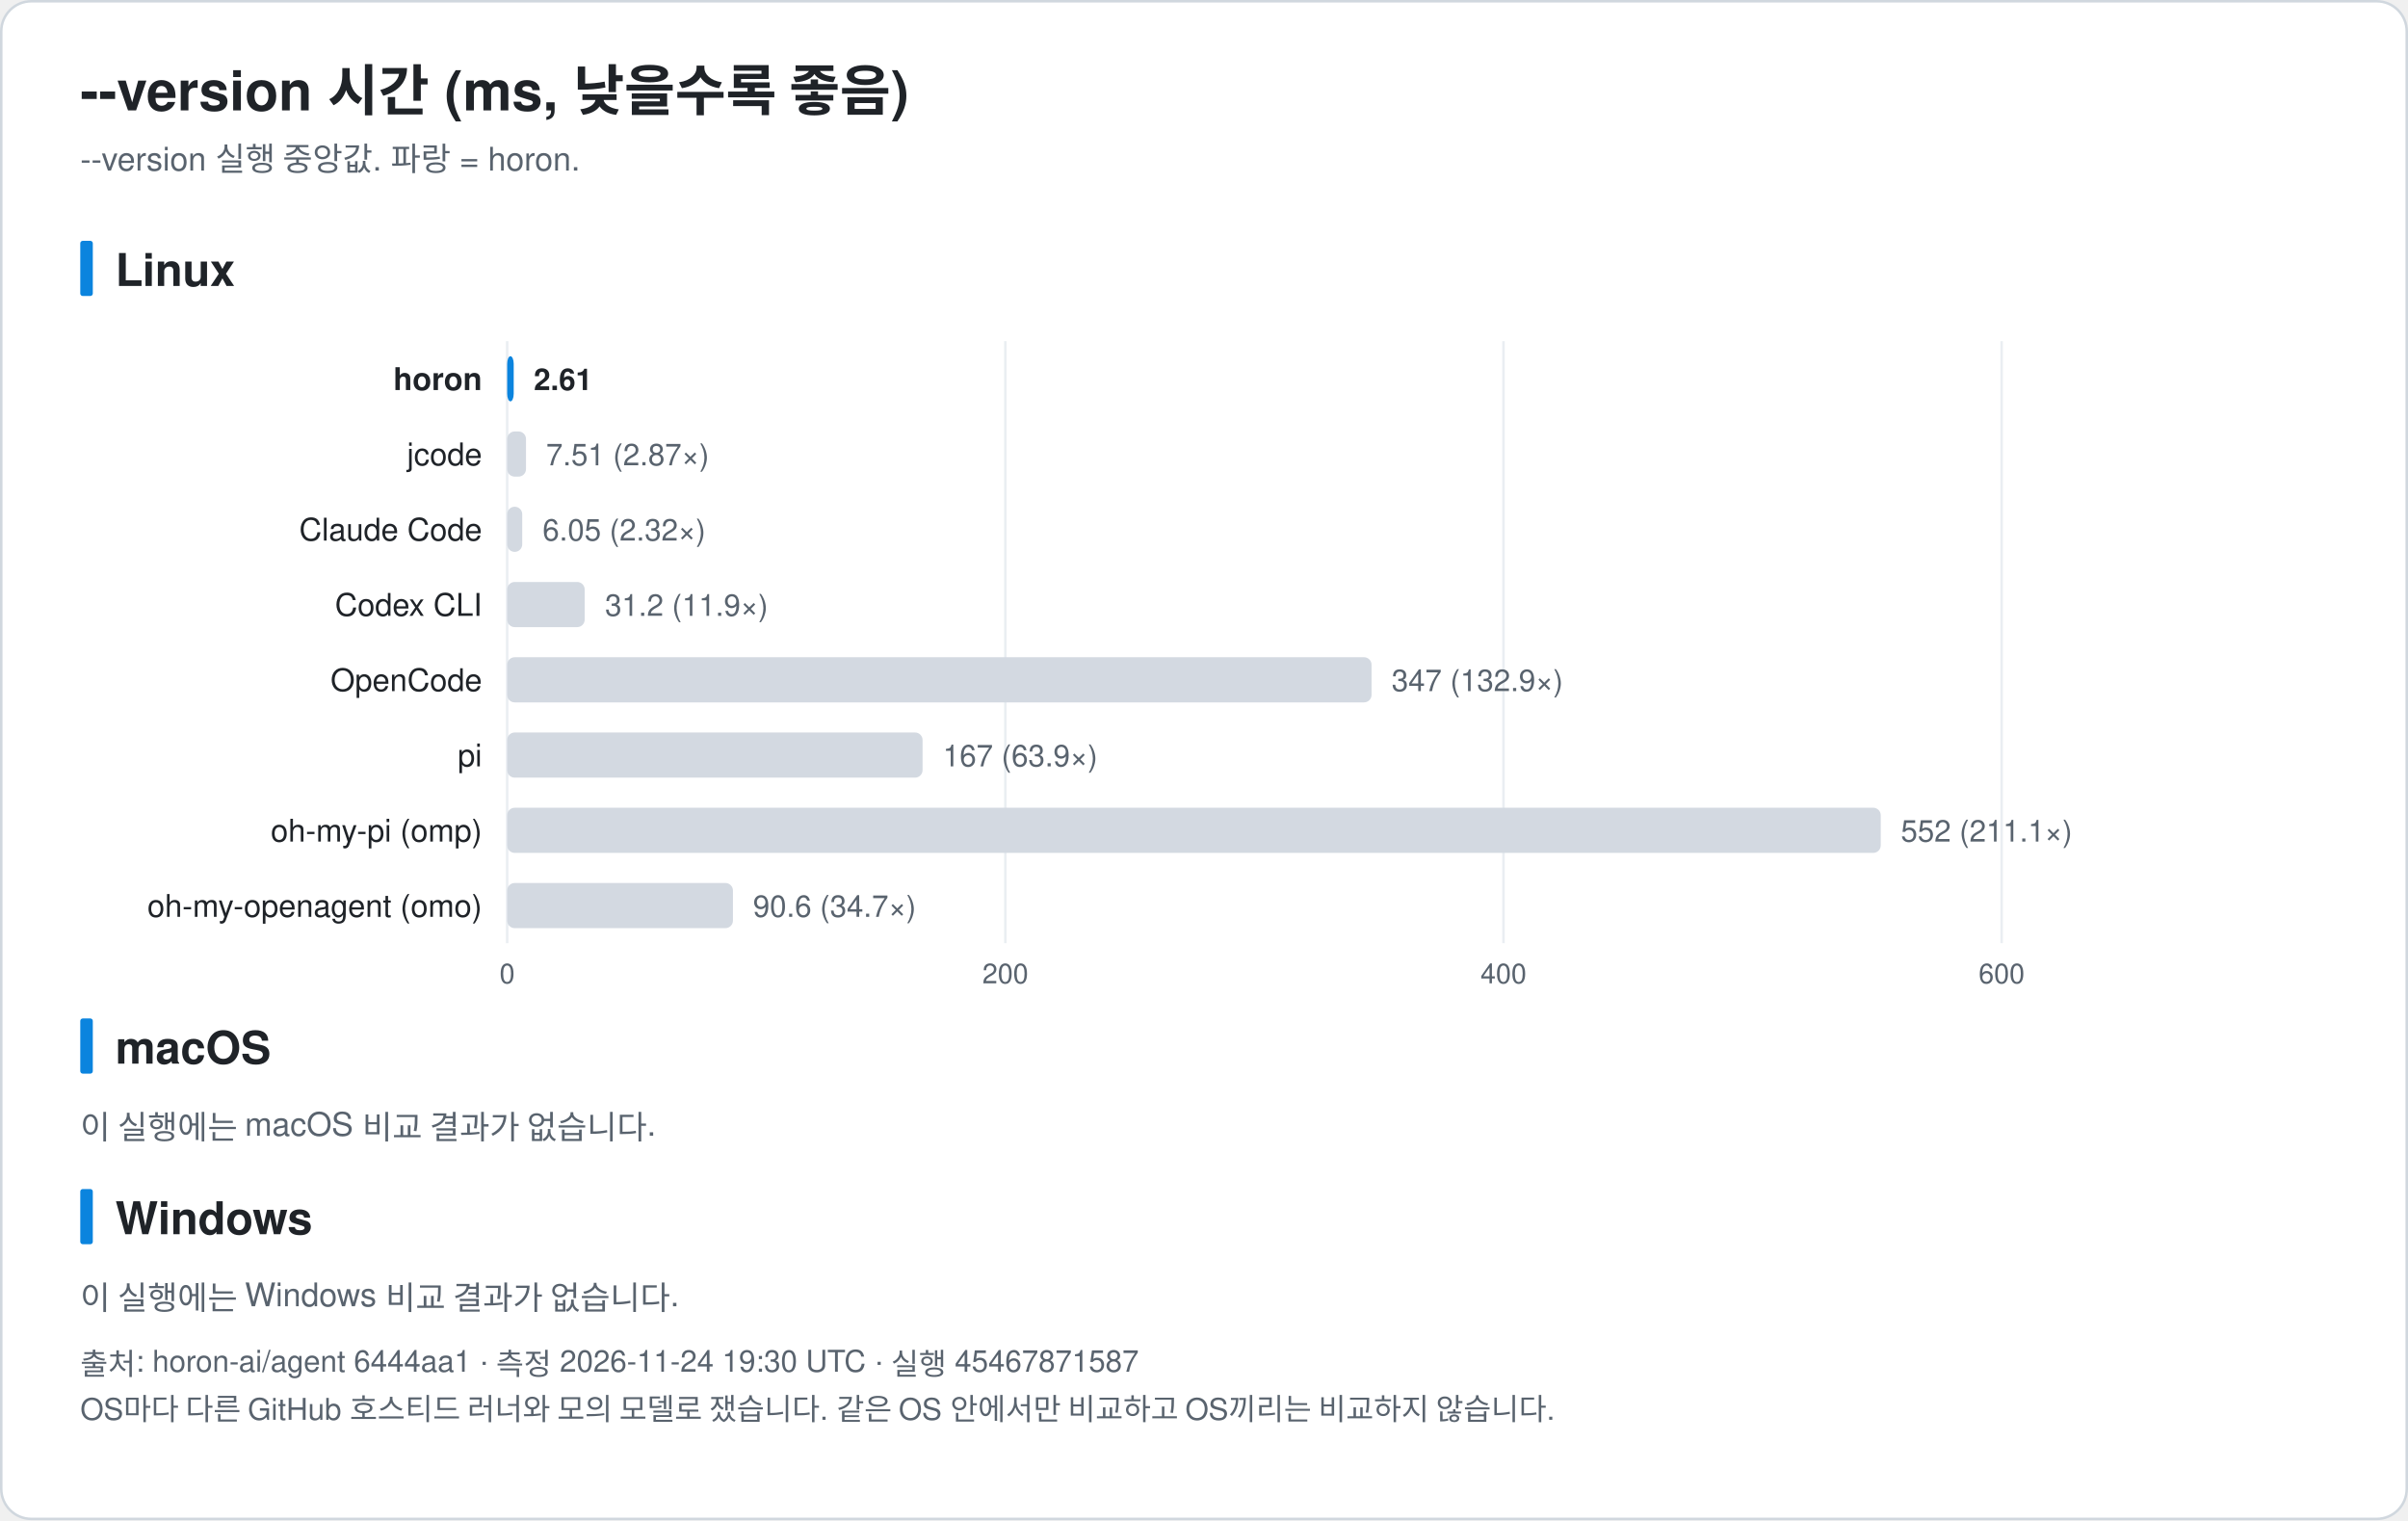
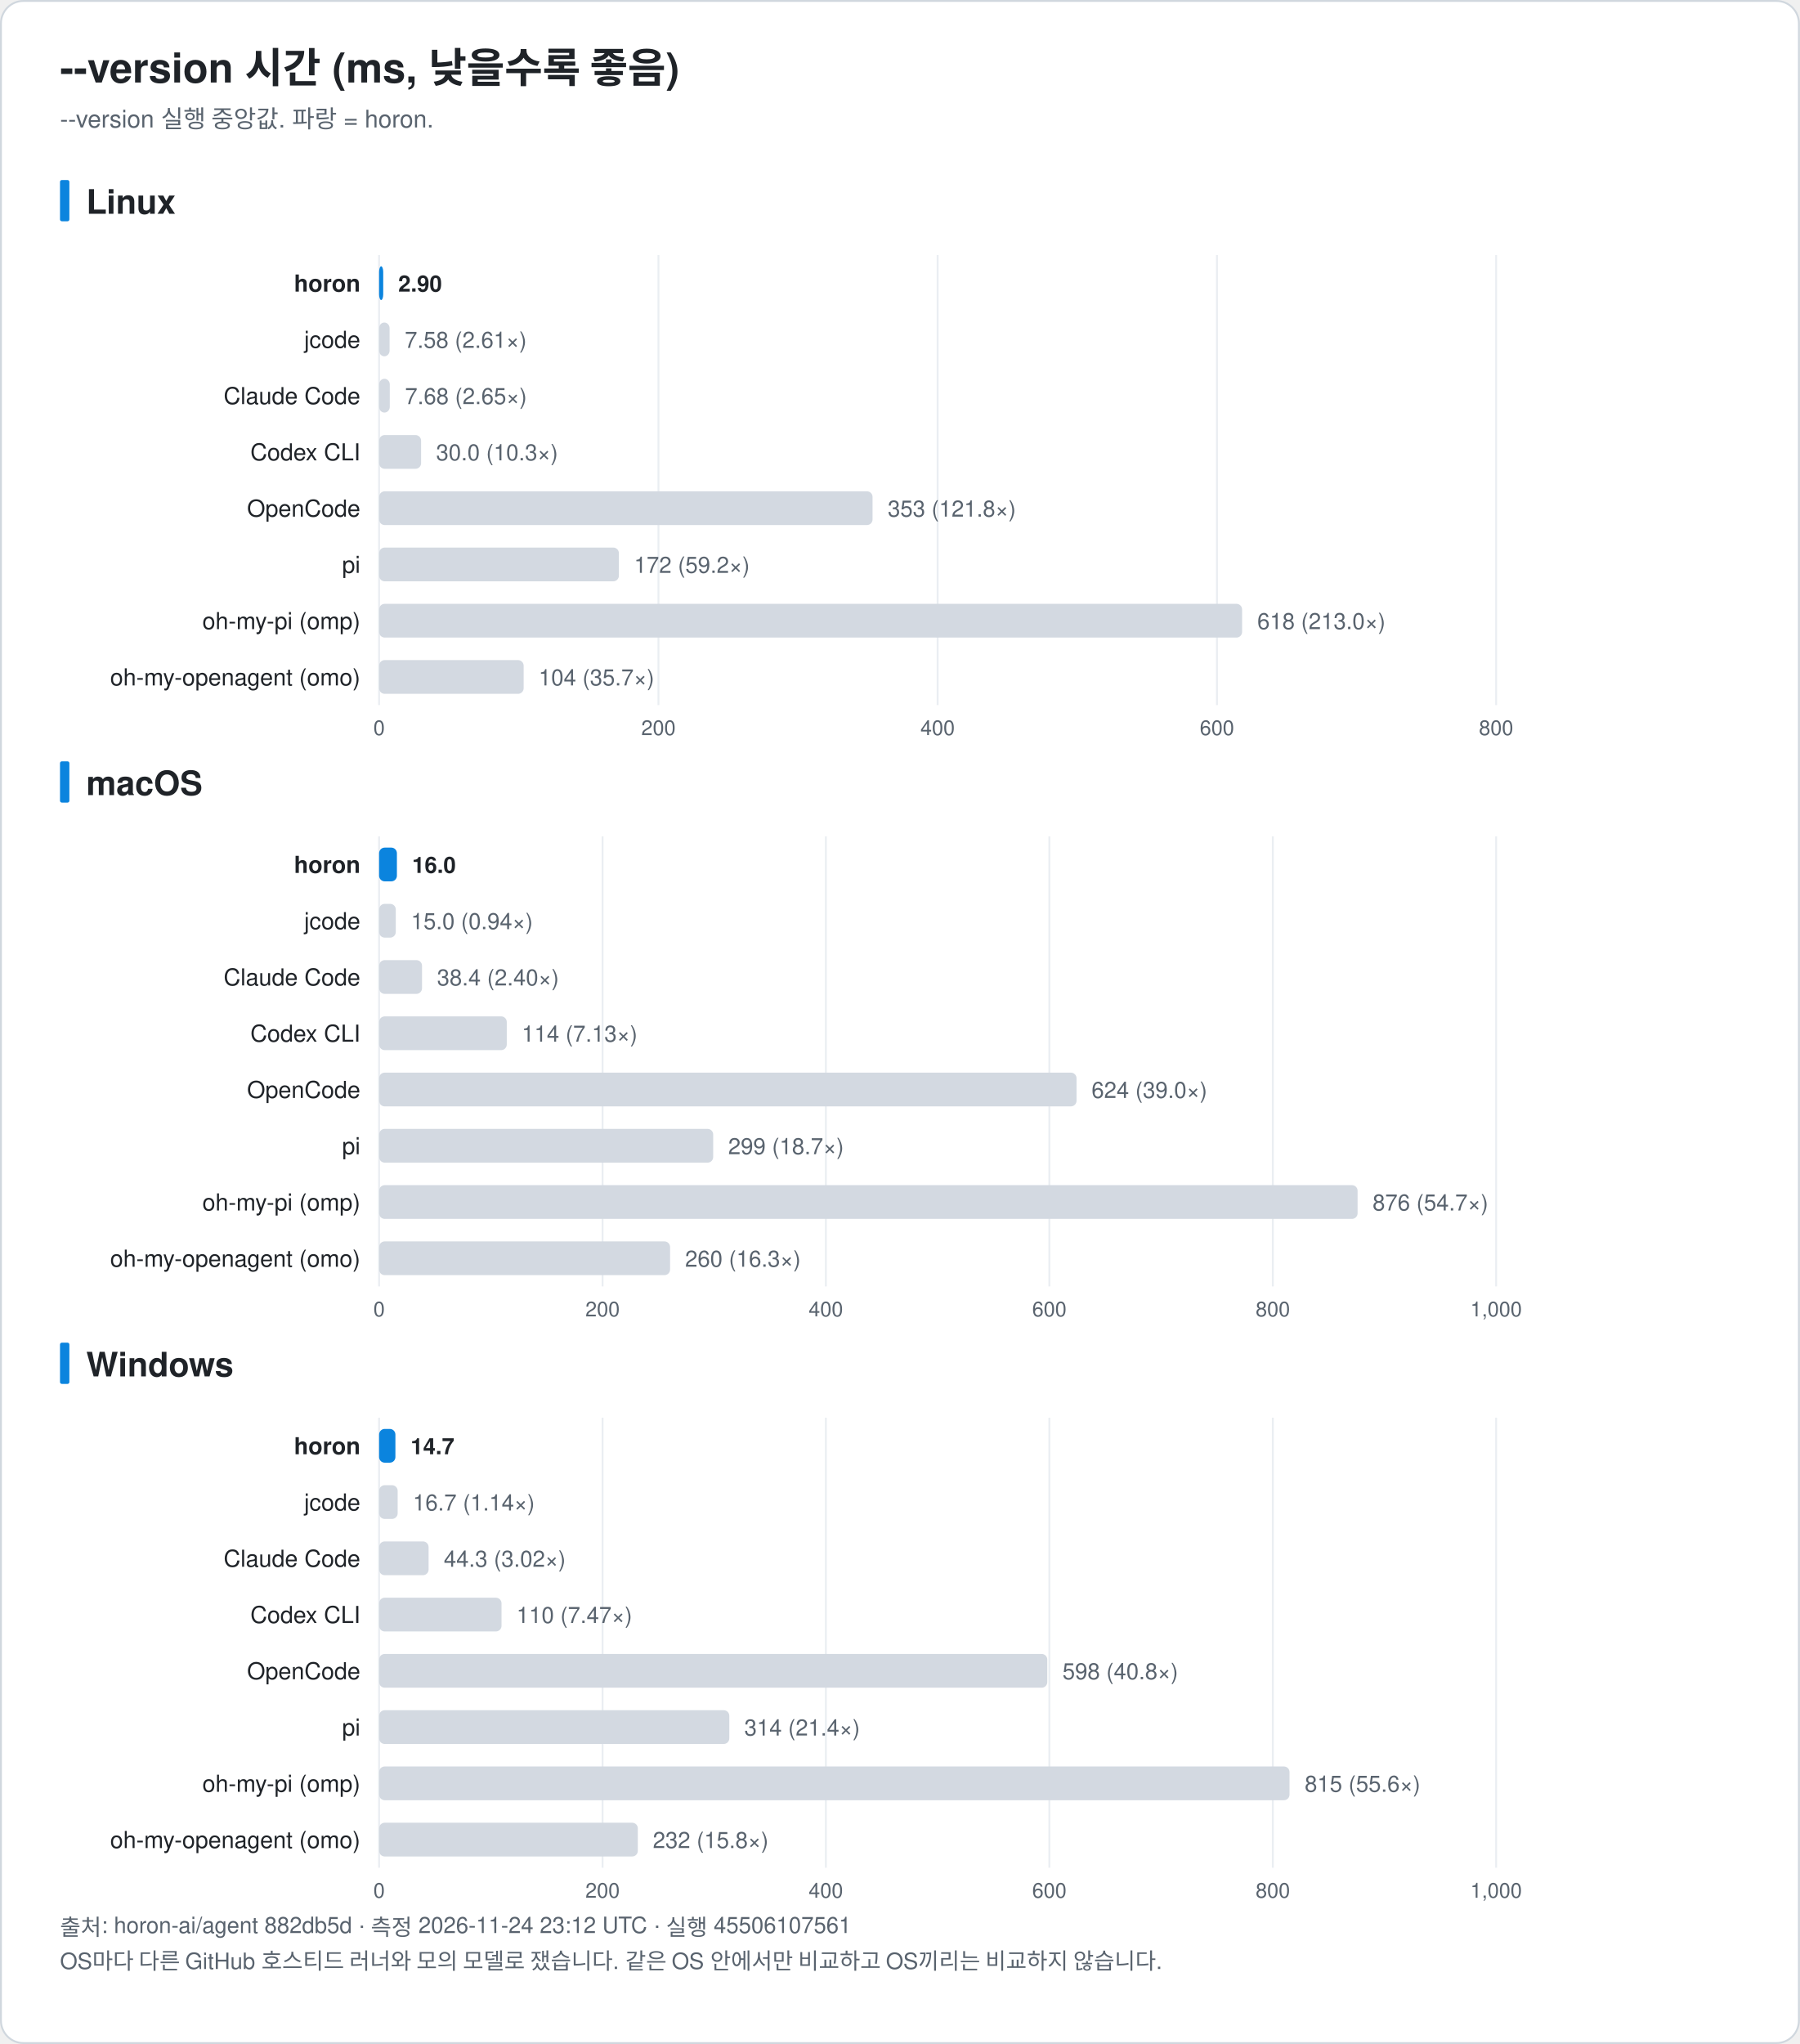
- <svg xmlns="http://www.w3.org/2000/svg" width="960" height="606" viewBox="0 0 960 606" font-family="-apple-system, BlinkMacSystemFont, 'Segoe UI', 'Noto Sans KR', 'Apple SD Gothic Neo', Helvetica, Arial, sans-serif" role="img">
-   <rect x="0.5" y="0.5" width="959" height="605" rx="12" fill="#ffffff" stroke="#d0d7de" />
+ <svg xmlns="http://www.w3.org/2000/svg" width="960" height="1090" viewBox="0 0 960 1090" font-family="-apple-system, BlinkMacSystemFont, 'Segoe UI', 'Noto Sans KR', 'Apple SD Gothic Neo', Helvetica, Arial, sans-serif" role="img">
+   <rect x="0.5" y="0.5" width="959" height="1089" rx="12" fill="#ffffff" stroke="#d0d7de" />
  <text x="32.0" y="44.0" font-size="22" fill="#1f2328" text-anchor="start" font-weight="bold">--version 시간 (ms, 낮을수록 좋음)</text>
  <text x="32.0" y="68.0" font-size="13" fill="#59636e" text-anchor="start" font-weight="normal">--version 실행 중앙값. 파랑 = horon.</text>
  <rect x="32" y="96.0" width="5" height="22" rx="1" fill="#0b84de" />
  <text x="46.0" y="114.0" font-size="18" fill="#1f2328" text-anchor="start" font-weight="bold">Linux</text>
  <line x1="202.2" y1="136.0" x2="202.2" y2="376.0" stroke="#eaeef2" />
  <text x="202.2" y="392.0" font-size="11" fill="#59636e" text-anchor="middle" font-weight="normal">0</text>
-   <line x1="400.8" y1="136.0" x2="400.8" y2="376.0" stroke="#eaeef2" />
-   <text x="400.8" y="392.0" font-size="11" fill="#59636e" text-anchor="middle" font-weight="normal">200</text>
-   <line x1="599.4" y1="136.0" x2="599.4" y2="376.0" stroke="#eaeef2" />
-   <text x="599.4" y="392.0" font-size="11" fill="#59636e" text-anchor="middle" font-weight="normal">400</text>
+   <line x1="351.2" y1="136.0" x2="351.2" y2="376.0" stroke="#eaeef2" />
+   <text x="351.2" y="392.0" font-size="11" fill="#59636e" text-anchor="middle" font-weight="normal">200</text>
+   <line x1="500.1" y1="136.0" x2="500.1" y2="376.0" stroke="#eaeef2" />
+   <text x="500.1" y="392.0" font-size="11" fill="#59636e" text-anchor="middle" font-weight="normal">400</text>
+   <line x1="649.1" y1="136.0" x2="649.1" y2="376.0" stroke="#eaeef2" />
+   <text x="649.1" y="392.0" font-size="11" fill="#59636e" text-anchor="middle" font-weight="normal">600</text>
  <line x1="798.0" y1="136.0" x2="798.0" y2="376.0" stroke="#eaeef2" />
-   <text x="798.0" y="392.0" font-size="11" fill="#59636e" text-anchor="middle" font-weight="normal">600</text>
+   <text x="798.0" y="392.0" font-size="11" fill="#59636e" text-anchor="middle" font-weight="normal">800</text>
  <text x="192.2" y="155.5" font-size="12.5" fill="#1f2328" text-anchor="end" font-weight="bold">horon</text>
-   <rect x="202.2" y="142.0" width="2.6" height="18" rx="3" fill="#0b84de" />
-   <text x="212.8" y="155.5" font-size="12" fill="#1f2328" text-anchor="start" font-weight="bold">2.61</text>
+   <rect x="202.2" y="142.0" width="2.2" height="18" rx="3" fill="#0b84de" />
+   <text x="212.4" y="155.5" font-size="12" fill="#1f2328" text-anchor="start" font-weight="bold">2.90</text>
  <text x="192.2" y="185.5" font-size="12.5" fill="#1f2328" text-anchor="end" font-weight="normal">jcode</text>
-   <rect x="202.2" y="172.0" width="7.5" height="18" rx="3" fill="#d3d9e1" />
-   <text x="217.7" y="185.5" font-size="12" fill="#59636e" text-anchor="start" font-weight="normal">7.51 (2.87×)</text>
+   <rect x="202.2" y="172.0" width="5.6" height="18" rx="3" fill="#d3d9e1" />
+   <text x="215.9" y="185.5" font-size="12" fill="#59636e" text-anchor="start" font-weight="normal">7.58 (2.61×)</text>
  <text x="192.2" y="215.5" font-size="12.5" fill="#1f2328" text-anchor="end" font-weight="normal">Claude Code</text>
-   <rect x="202.2" y="202.0" width="6.0" height="18" rx="3" fill="#d3d9e1" />
-   <text x="216.3" y="215.5" font-size="12" fill="#59636e" text-anchor="start" font-weight="normal">6.05 (2.32×)</text>
+   <rect x="202.2" y="202.0" width="5.7" height="18" rx="3" fill="#d3d9e1" />
+   <text x="216.0" y="215.5" font-size="12" fill="#59636e" text-anchor="start" font-weight="normal">7.68 (2.65×)</text>
  <text x="192.2" y="245.5" font-size="12.5" fill="#1f2328" text-anchor="end" font-weight="normal">Codex CLI</text>
-   <rect x="202.2" y="232.0" width="30.9" height="18" rx="3" fill="#d3d9e1" />
-   <text x="241.2" y="245.5" font-size="12" fill="#59636e" text-anchor="start" font-weight="normal">31.2 (11.9×)</text>
+   <rect x="202.2" y="232.0" width="22.4" height="18" rx="3" fill="#d3d9e1" />
+   <text x="232.6" y="245.5" font-size="12" fill="#59636e" text-anchor="start" font-weight="normal">30.0 (10.3×)</text>
  <text x="192.2" y="275.5" font-size="12.5" fill="#1f2328" text-anchor="end" font-weight="normal">OpenCode</text>
-   <rect x="202.2" y="262.0" width="344.6" height="18" rx="3" fill="#d3d9e1" />
-   <text x="554.8" y="275.5" font-size="12" fill="#59636e" text-anchor="start" font-weight="normal">347 (132.9×)</text>
+   <rect x="202.2" y="262.0" width="263.2" height="18" rx="3" fill="#d3d9e1" />
+   <text x="473.5" y="275.5" font-size="12" fill="#59636e" text-anchor="start" font-weight="normal">353 (121.8×)</text>
  <text x="192.2" y="305.5" font-size="12.5" fill="#1f2328" text-anchor="end" font-weight="normal">pi</text>
-   <rect x="202.2" y="292.0" width="165.6" height="18" rx="3" fill="#d3d9e1" />
-   <text x="375.9" y="305.5" font-size="12" fill="#59636e" text-anchor="start" font-weight="normal">167 (63.9×)</text>
+   <rect x="202.2" y="292.0" width="127.9" height="18" rx="3" fill="#d3d9e1" />
+   <text x="338.2" y="305.5" font-size="12" fill="#59636e" text-anchor="start" font-weight="normal">172 (59.2×)</text>
  <text x="192.2" y="335.5" font-size="12.5" fill="#1f2328" text-anchor="end" font-weight="normal">oh-my-pi (omp)</text>
-   <rect x="202.2" y="322.0" width="547.6" height="18" rx="3" fill="#d3d9e1" />
-   <text x="757.8" y="335.5" font-size="12" fill="#59636e" text-anchor="start" font-weight="normal">552 (211.1×)</text>
+   <rect x="202.2" y="322.0" width="460.3" height="18" rx="3" fill="#d3d9e1" />
+   <text x="670.6" y="335.5" font-size="12" fill="#59636e" text-anchor="start" font-weight="normal">618 (213.0×)</text>
  <text x="192.2" y="365.5" font-size="12.5" fill="#1f2328" text-anchor="end" font-weight="normal">oh-my-openagent (omo)</text>
-   <rect x="202.2" y="352.0" width="90.0" height="18" rx="3" fill="#d3d9e1" />
-   <text x="300.2" y="365.5" font-size="12" fill="#59636e" text-anchor="start" font-weight="normal">90.6 (34.7×)</text>
+   <rect x="202.2" y="352.0" width="77.1" height="18" rx="3" fill="#d3d9e1" />
+   <text x="287.3" y="365.5" font-size="12" fill="#59636e" text-anchor="start" font-weight="normal">104 (35.7×)</text>
  <rect x="32" y="406.0" width="5" height="22" rx="1" fill="#0b84de" />
  <text x="46.0" y="424.0" font-size="18" fill="#1f2328" text-anchor="start" font-weight="bold">macOS</text>
-   <text x="32.0" y="454.0" font-size="13" fill="#59636e" text-anchor="start" font-weight="normal">이 실행에는 macOS 비교 결과가 없습니다.</text>
-   <rect x="32" y="474.0" width="5" height="22" rx="1" fill="#0b84de" />
-   <text x="46.0" y="492.0" font-size="18" fill="#1f2328" text-anchor="start" font-weight="bold">Windows</text>
-   <text x="32.0" y="522.0" font-size="13" fill="#59636e" text-anchor="start" font-weight="normal">이 실행에는 Windows 비교 결과가 없습니다.</text>
-   <text x="32.0" y="548.0" font-size="12" fill="#59636e" text-anchor="start" font-weight="normal">출처: horon-ai/agent 6444aa1 · 측정 2026-11-24 19:30 UTC · 실행 45467871587</text>
-   <text x="32.0" y="566.0" font-size="12" fill="#59636e" text-anchor="start" font-weight="normal">OS마다 다른 GitHub 호스티드 러너와 모의 모델로 쟀습니다. 같은 OS 안에서만 비교하고 OS끼리는 비교하지 않습니다.</text>
+   <line x1="202.2" y1="446.0" x2="202.2" y2="686.0" stroke="#eaeef2" />
+   <text x="202.2" y="702.0" font-size="11" fill="#59636e" text-anchor="middle" font-weight="normal">0</text>
+   <line x1="321.4" y1="446.0" x2="321.4" y2="686.0" stroke="#eaeef2" />
+   <text x="321.4" y="702.0" font-size="11" fill="#59636e" text-anchor="middle" font-weight="normal">200</text>
+   <line x1="440.5" y1="446.0" x2="440.5" y2="686.0" stroke="#eaeef2" />
+   <text x="440.5" y="702.0" font-size="11" fill="#59636e" text-anchor="middle" font-weight="normal">400</text>
+   <line x1="559.7" y1="446.0" x2="559.7" y2="686.0" stroke="#eaeef2" />
+   <text x="559.7" y="702.0" font-size="11" fill="#59636e" text-anchor="middle" font-weight="normal">600</text>
+   <line x1="678.9" y1="446.0" x2="678.9" y2="686.0" stroke="#eaeef2" />
+   <text x="678.9" y="702.0" font-size="11" fill="#59636e" text-anchor="middle" font-weight="normal">800</text>
+   <line x1="798.0" y1="446.0" x2="798.0" y2="686.0" stroke="#eaeef2" />
+   <text x="798.0" y="702.0" font-size="11" fill="#59636e" text-anchor="middle" font-weight="normal">1,000</text>
+   <text x="192.2" y="465.5" font-size="12.5" fill="#1f2328" text-anchor="end" font-weight="bold">horon</text>
+   <rect x="202.2" y="452.0" width="9.5" height="18" rx="3" fill="#0b84de" />
+   <text x="219.8" y="465.5" font-size="12" fill="#1f2328" text-anchor="start" font-weight="bold">16.0</text>
+   <text x="192.2" y="495.5" font-size="12.5" fill="#1f2328" text-anchor="end" font-weight="normal">jcode</text>
+   <rect x="202.2" y="482.0" width="8.9" height="18" rx="3" fill="#d3d9e1" />
+   <text x="219.2" y="495.5" font-size="12" fill="#59636e" text-anchor="start" font-weight="normal">15.0 (0.94×)</text>
+   <text x="192.2" y="525.5" font-size="12.5" fill="#1f2328" text-anchor="end" font-weight="normal">Claude Code</text>
+   <rect x="202.2" y="512.0" width="22.9" height="18" rx="3" fill="#d3d9e1" />
+   <text x="233.1" y="525.5" font-size="12" fill="#59636e" text-anchor="start" font-weight="normal">38.4 (2.40×)</text>
+   <text x="192.2" y="555.5" font-size="12.5" fill="#1f2328" text-anchor="end" font-weight="normal">Codex CLI</text>
+   <rect x="202.2" y="542.0" width="68.1" height="18" rx="3" fill="#d3d9e1" />
+   <text x="278.3" y="555.5" font-size="12" fill="#59636e" text-anchor="start" font-weight="normal">114 (7.13×)</text>
+   <text x="192.2" y="585.5" font-size="12.5" fill="#1f2328" text-anchor="end" font-weight="normal">OpenCode</text>
+   <rect x="202.2" y="572.0" width="372.0" height="18" rx="3" fill="#d3d9e1" />
+   <text x="582.2" y="585.5" font-size="12" fill="#59636e" text-anchor="start" font-weight="normal">624 (39.0×)</text>
+   <text x="192.2" y="615.5" font-size="12.5" fill="#1f2328" text-anchor="end" font-weight="normal">pi</text>
+   <rect x="202.2" y="602.0" width="178.2" height="18" rx="3" fill="#d3d9e1" />
+   <text x="388.4" y="615.5" font-size="12" fill="#59636e" text-anchor="start" font-weight="normal">299 (18.7×)</text>
+   <text x="192.2" y="645.5" font-size="12.5" fill="#1f2328" text-anchor="end" font-weight="normal">oh-my-pi (omp)</text>
+   <rect x="202.2" y="632.0" width="521.9" height="18" rx="3" fill="#d3d9e1" />
+   <text x="732.1" y="645.5" font-size="12" fill="#59636e" text-anchor="start" font-weight="normal">876 (54.7×)</text>
+   <text x="192.2" y="675.5" font-size="12.5" fill="#1f2328" text-anchor="end" font-weight="normal">oh-my-openagent (omo)</text>
+   <rect x="202.2" y="662.0" width="155.2" height="18" rx="3" fill="#d3d9e1" />
+   <text x="365.4" y="675.5" font-size="12" fill="#59636e" text-anchor="start" font-weight="normal">260 (16.3×)</text>
+   <rect x="32" y="716.0" width="5" height="22" rx="1" fill="#0b84de" />
+   <text x="46.0" y="734.0" font-size="18" fill="#1f2328" text-anchor="start" font-weight="bold">Windows</text>
+   <line x1="202.2" y1="756.0" x2="202.2" y2="996.0" stroke="#eaeef2" />
+   <text x="202.2" y="1012.0" font-size="11" fill="#59636e" text-anchor="middle" font-weight="normal">0</text>
+   <line x1="321.4" y1="756.0" x2="321.4" y2="996.0" stroke="#eaeef2" />
+   <text x="321.4" y="1012.0" font-size="11" fill="#59636e" text-anchor="middle" font-weight="normal">200</text>
+   <line x1="440.5" y1="756.0" x2="440.5" y2="996.0" stroke="#eaeef2" />
+   <text x="440.5" y="1012.0" font-size="11" fill="#59636e" text-anchor="middle" font-weight="normal">400</text>
+   <line x1="559.7" y1="756.0" x2="559.7" y2="996.0" stroke="#eaeef2" />
+   <text x="559.7" y="1012.0" font-size="11" fill="#59636e" text-anchor="middle" font-weight="normal">600</text>
+   <line x1="678.9" y1="756.0" x2="678.9" y2="996.0" stroke="#eaeef2" />
+   <text x="678.9" y="1012.0" font-size="11" fill="#59636e" text-anchor="middle" font-weight="normal">800</text>
+   <line x1="798.0" y1="756.0" x2="798.0" y2="996.0" stroke="#eaeef2" />
+   <text x="798.0" y="1012.0" font-size="11" fill="#59636e" text-anchor="middle" font-weight="normal">1,000</text>
+   <text x="192.2" y="775.5" font-size="12.5" fill="#1f2328" text-anchor="end" font-weight="bold">horon</text>
+   <rect x="202.2" y="762.0" width="8.7" height="18" rx="3" fill="#0b84de" />
+   <text x="219.0" y="775.5" font-size="12" fill="#1f2328" text-anchor="start" font-weight="bold">14.7</text>
+   <text x="192.2" y="805.5" font-size="12.5" fill="#1f2328" text-anchor="end" font-weight="normal">jcode</text>
+   <rect x="202.2" y="792.0" width="9.9" height="18" rx="3" fill="#d3d9e1" />
+   <text x="220.2" y="805.5" font-size="12" fill="#59636e" text-anchor="start" font-weight="normal">16.7 (1.14×)</text>
+   <text x="192.2" y="835.5" font-size="12.5" fill="#1f2328" text-anchor="end" font-weight="normal">Claude Code</text>
+   <rect x="202.2" y="822.0" width="26.4" height="18" rx="3" fill="#d3d9e1" />
+   <text x="236.7" y="835.5" font-size="12" fill="#59636e" text-anchor="start" font-weight="normal">44.3 (3.02×)</text>
+   <text x="192.2" y="865.5" font-size="12.5" fill="#1f2328" text-anchor="end" font-weight="normal">Codex CLI</text>
+   <rect x="202.2" y="852.0" width="65.3" height="18" rx="3" fill="#d3d9e1" />
+   <text x="275.5" y="865.5" font-size="12" fill="#59636e" text-anchor="start" font-weight="normal">110 (7.47×)</text>
+   <text x="192.2" y="895.5" font-size="12.5" fill="#1f2328" text-anchor="end" font-weight="normal">OpenCode</text>
+   <rect x="202.2" y="882.0" width="356.4" height="18" rx="3" fill="#d3d9e1" />
+   <text x="566.7" y="895.5" font-size="12" fill="#59636e" text-anchor="start" font-weight="normal">598 (40.8×)</text>
+   <text x="192.2" y="925.5" font-size="12.5" fill="#1f2328" text-anchor="end" font-weight="normal">pi</text>
+   <rect x="202.2" y="912.0" width="186.8" height="18" rx="3" fill="#d3d9e1" />
+   <text x="397.0" y="925.5" font-size="12" fill="#59636e" text-anchor="start" font-weight="normal">314 (21.4×)</text>
+   <text x="192.2" y="955.5" font-size="12.5" fill="#1f2328" text-anchor="end" font-weight="normal">oh-my-pi (omp)</text>
+   <rect x="202.2" y="942.0" width="485.6" height="18" rx="3" fill="#d3d9e1" />
+   <text x="695.9" y="955.5" font-size="12" fill="#59636e" text-anchor="start" font-weight="normal">815 (55.6×)</text>
+   <text x="192.2" y="985.5" font-size="12.5" fill="#1f2328" text-anchor="end" font-weight="normal">oh-my-openagent (omo)</text>
+   <rect x="202.2" y="972.0" width="138.0" height="18" rx="3" fill="#d3d9e1" />
+   <text x="348.2" y="985.5" font-size="12" fill="#59636e" text-anchor="start" font-weight="normal">232 (15.8×)</text>
+   <text x="32.0" y="1032.0" font-size="12" fill="#59636e" text-anchor="start" font-weight="normal">출처: horon-ai/agent 882db5d · 측정 2026-11-24 23:12 UTC · 실행 45506107561</text>
+   <text x="32.0" y="1050.0" font-size="12" fill="#59636e" text-anchor="start" font-weight="normal">OS마다 다른 GitHub 호스티드 러너와 모의 모델로 쟀습니다. 같은 OS 안에서만 비교하고 OS끼리는 비교하지 않습니다.</text>
</svg>
